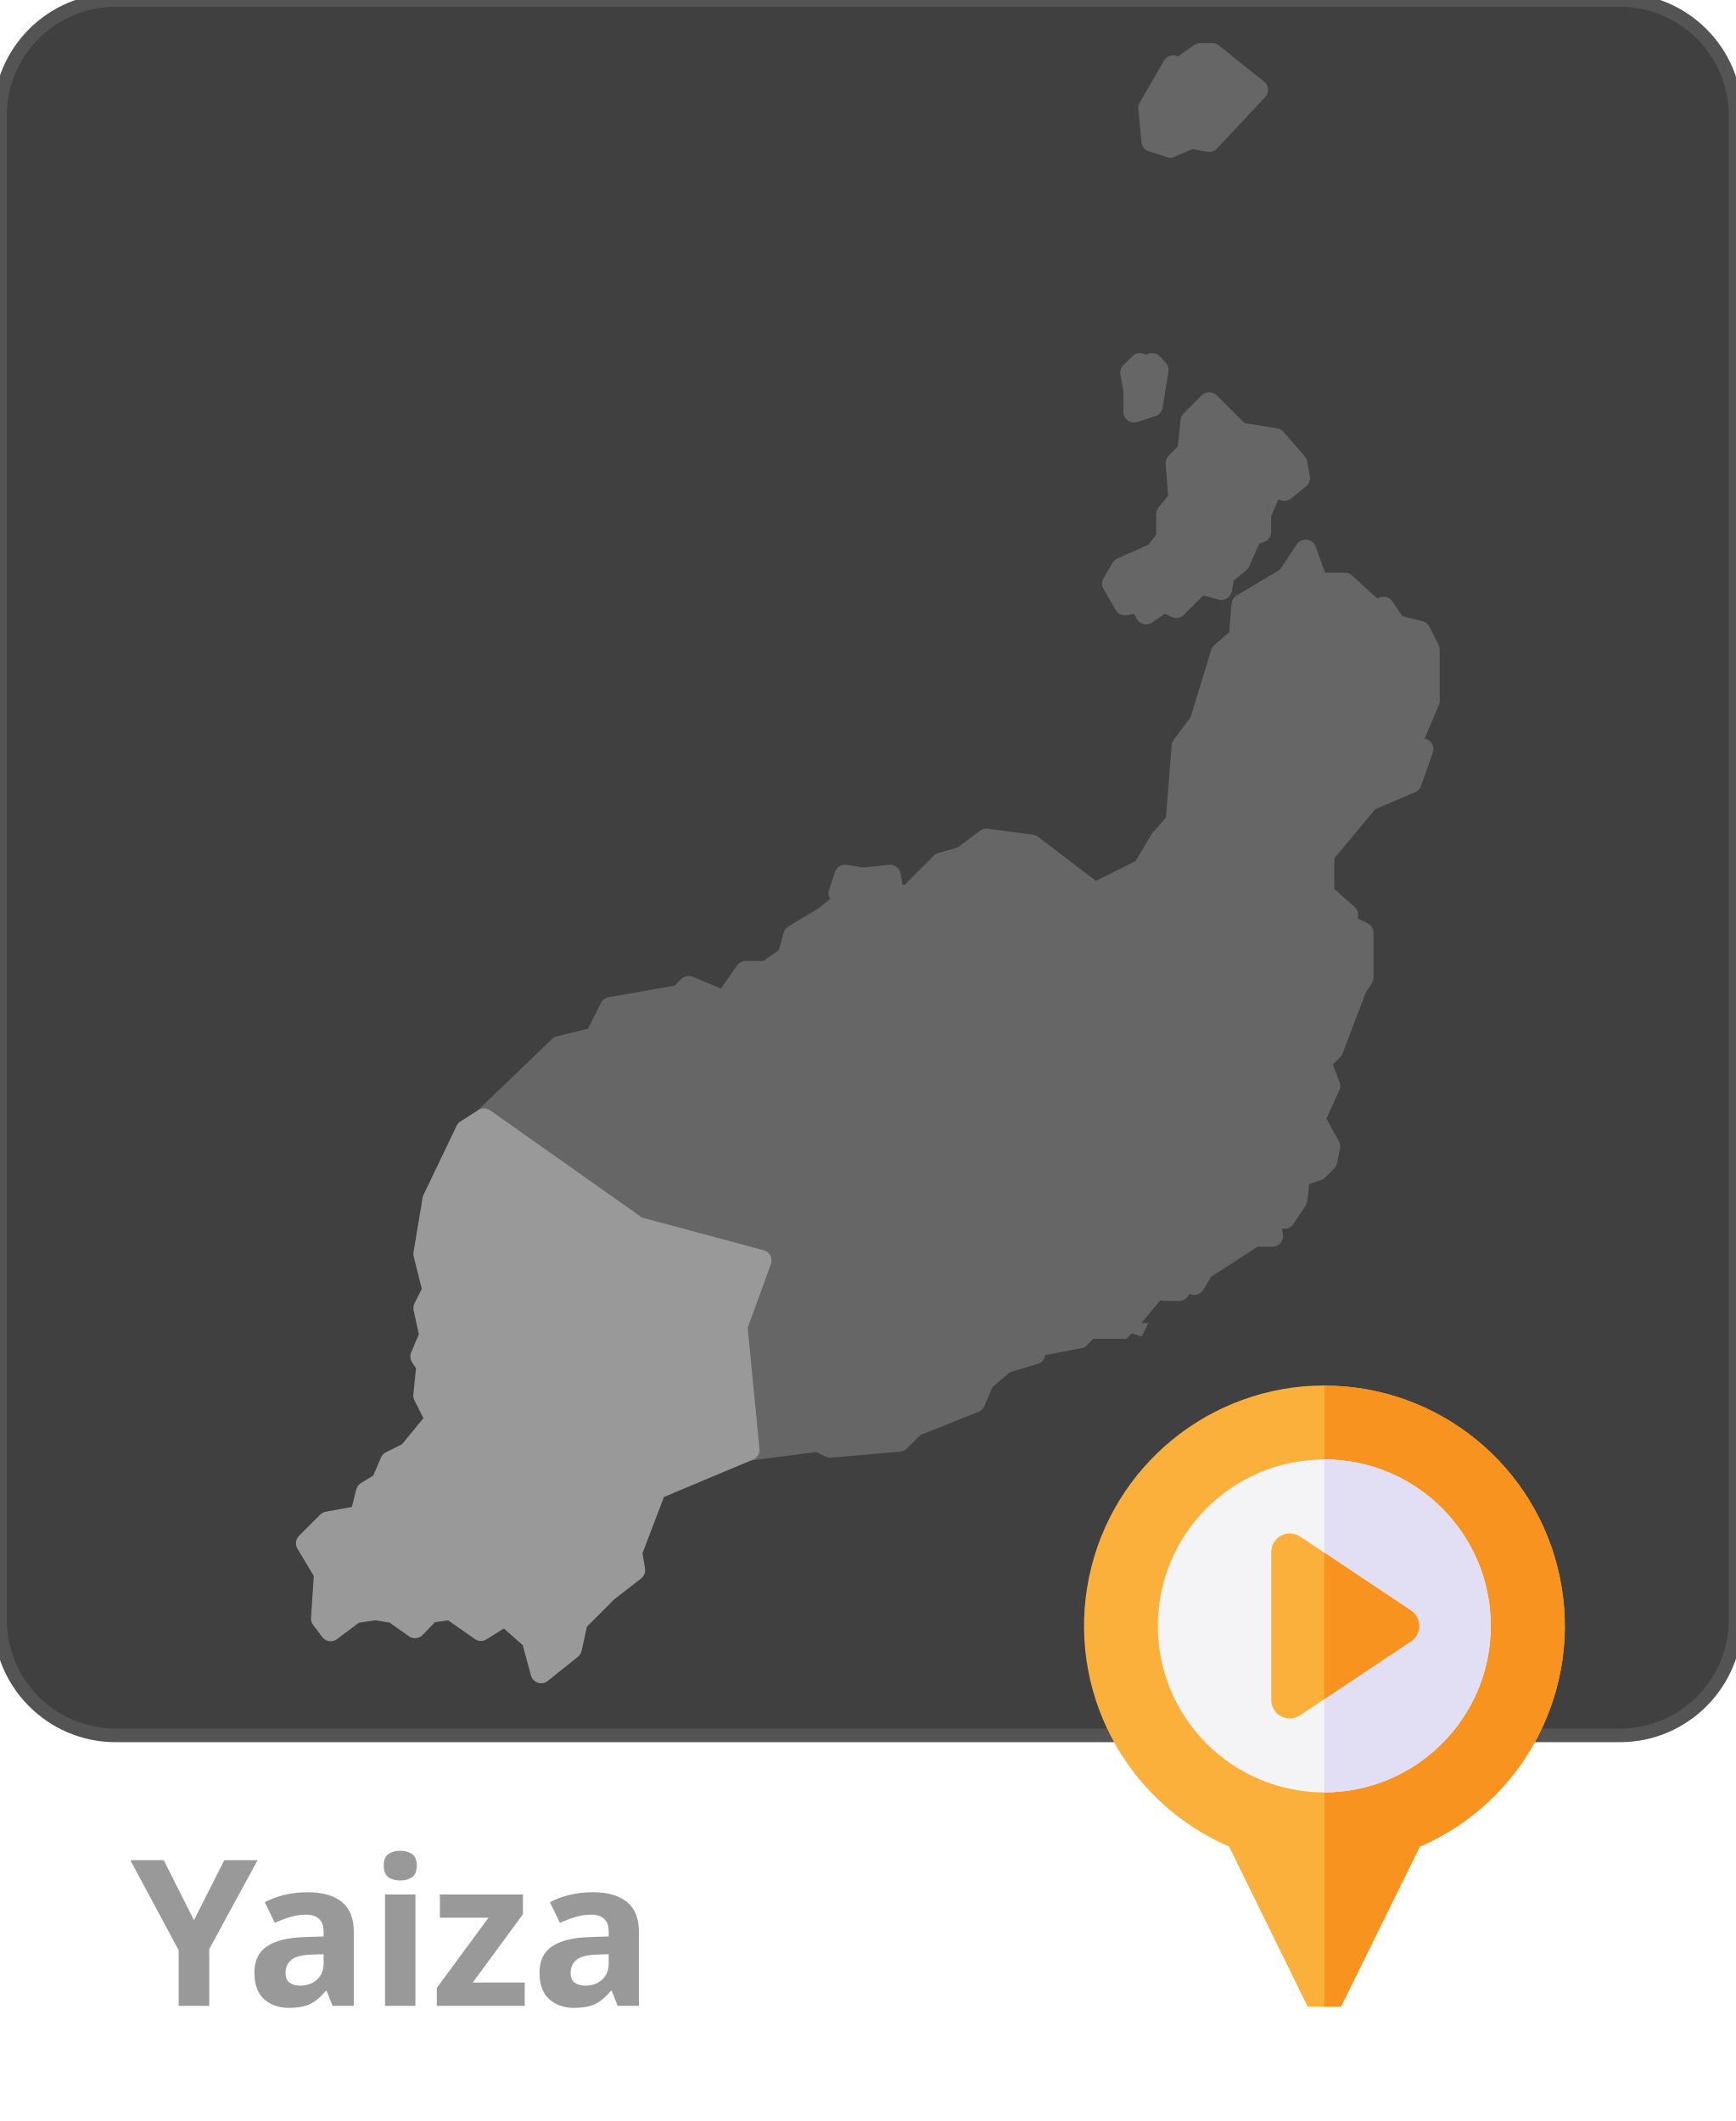
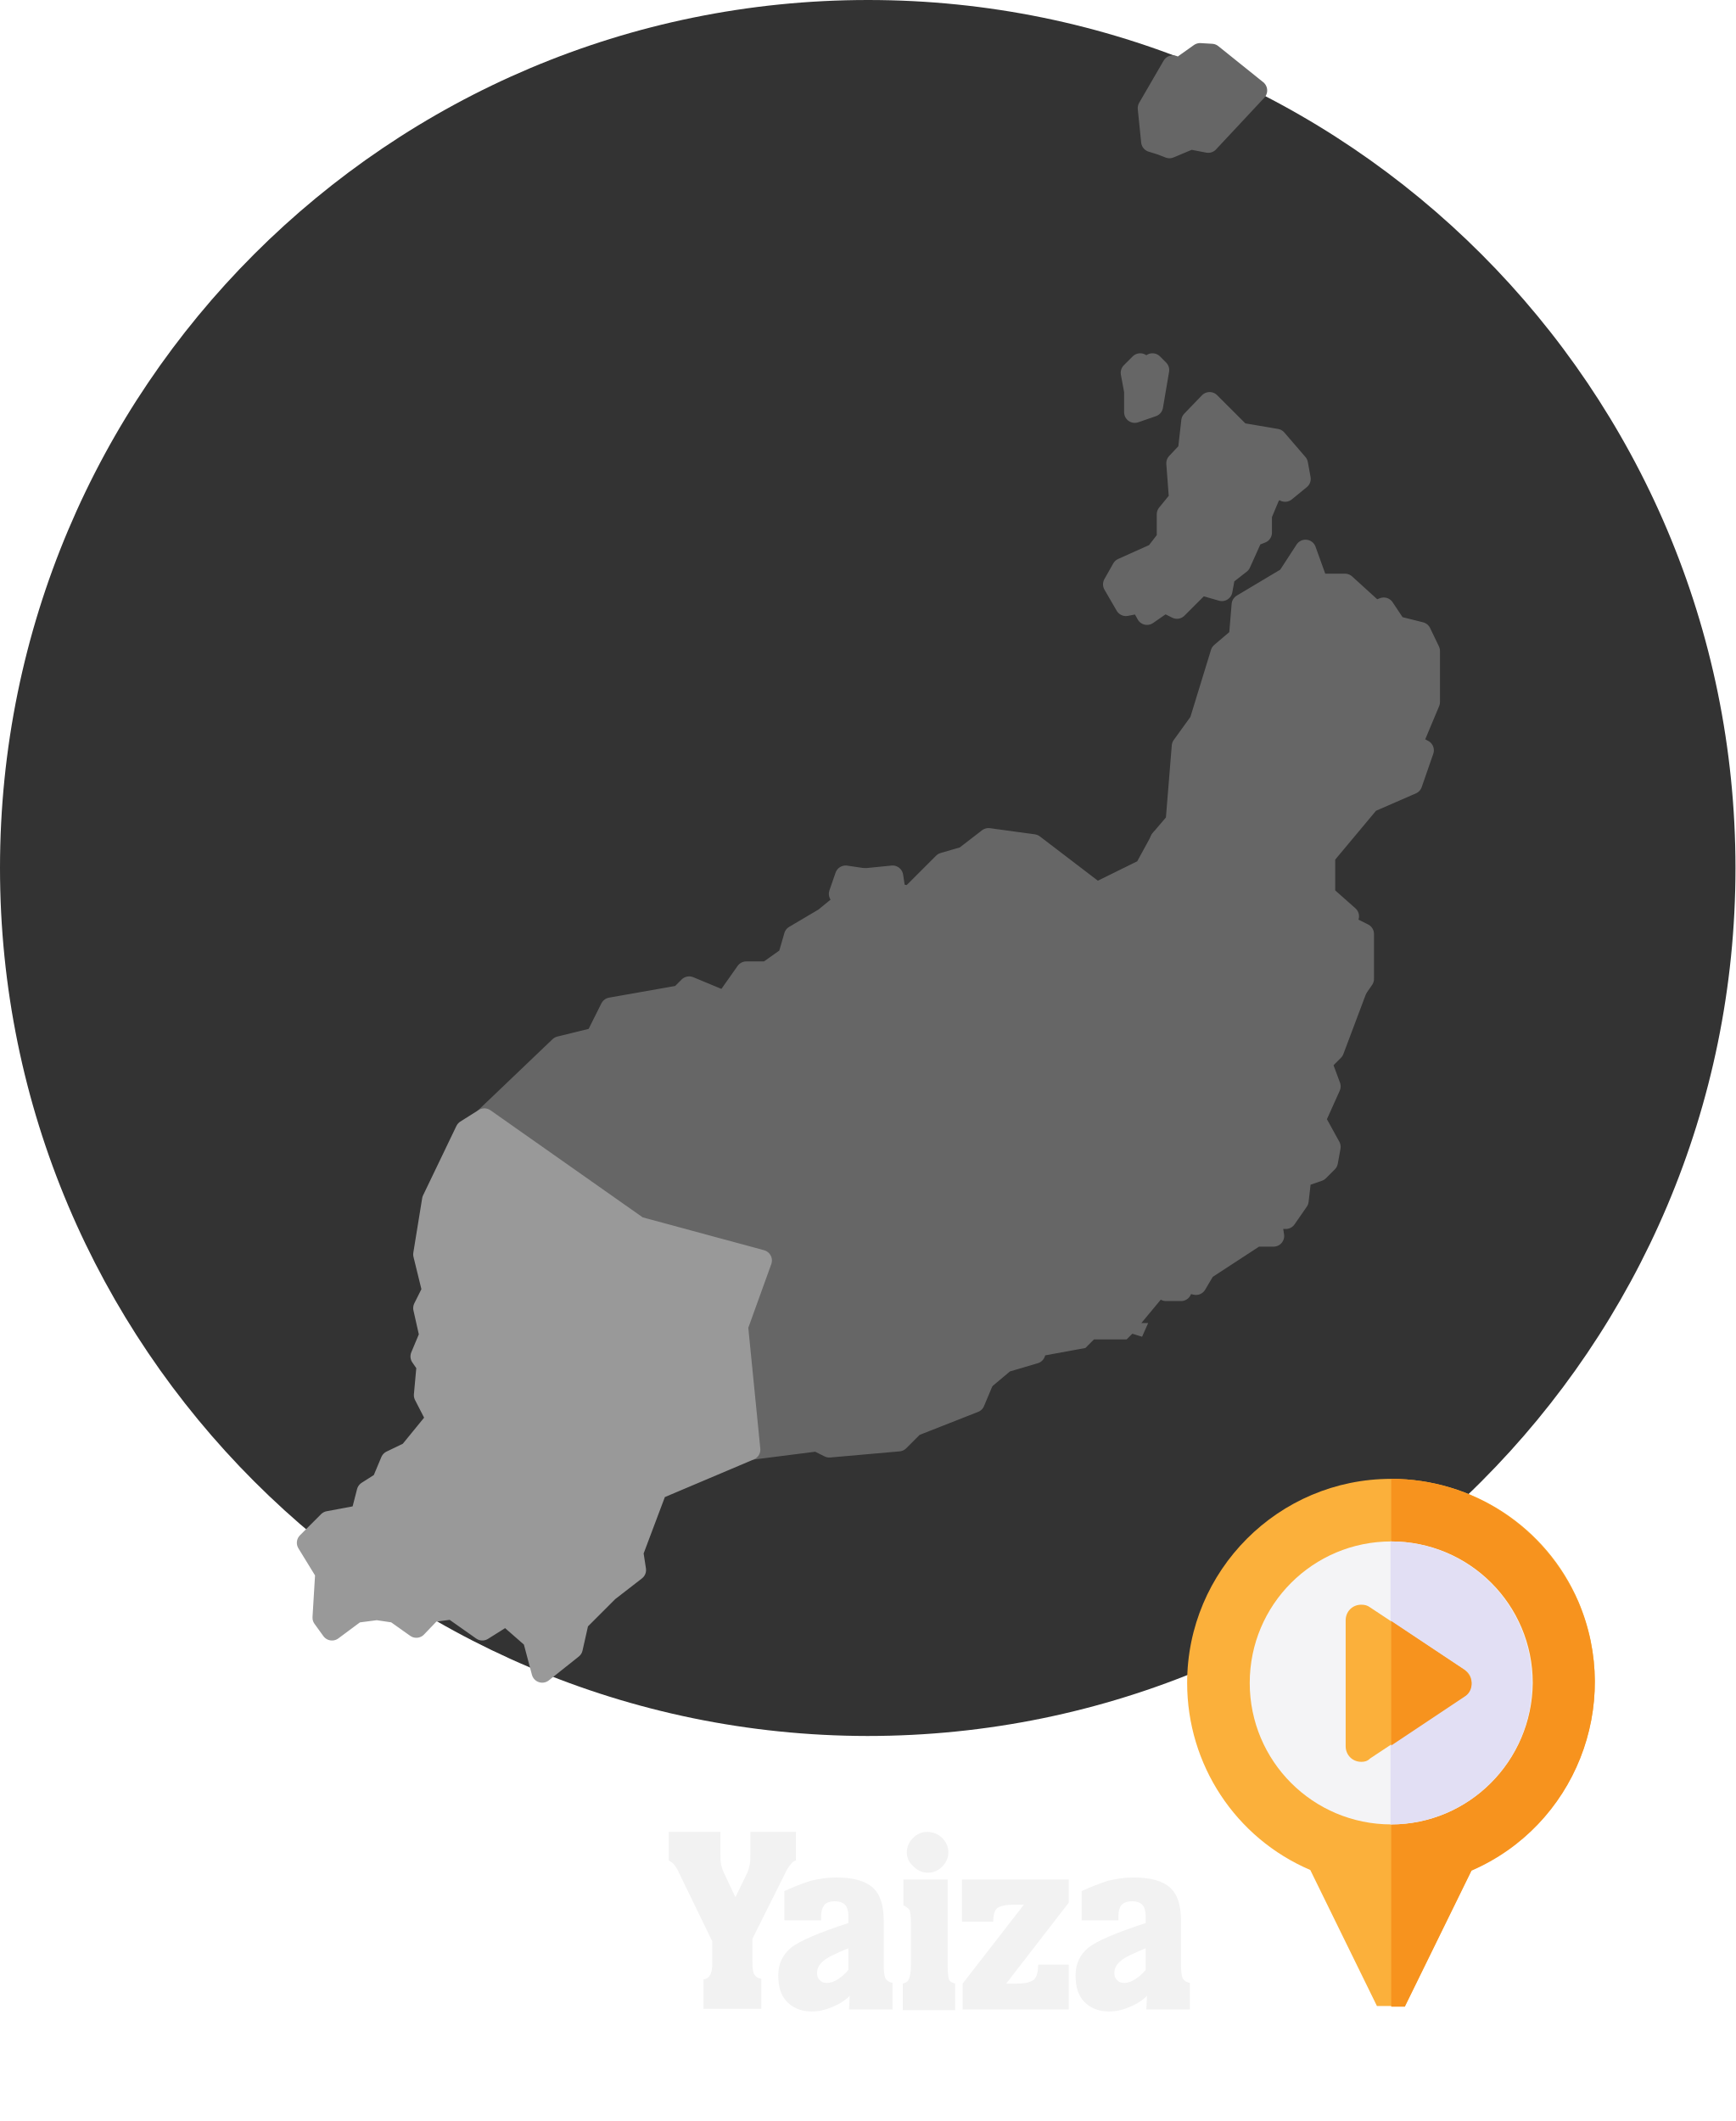
- <svg xmlns="http://www.w3.org/2000/svg" id="Municipios_de_la_provincia_de_Santa_Cruz_de_Tenerife" data-name="Municipios de la provincia de Santa Cruz de Tenerife" viewBox="0 0 255.12 311.81">
-   <defs>
-     <style>.cls-1{fill:#404040;stroke:#545454;stroke-width:2px;}.cls-1,.cls-2{stroke-miterlimit:10;}.cls-2,.cls-3{fill:#666;stroke:#666;}.cls-3,.cls-4{stroke-linejoin:round;stroke-width:3.13px;}.cls-4,.cls-5{fill:#999;}.cls-4{stroke:#999;}.cls-5{font-size:30px;font-family:ZillaSlab-SemiBold, Zilla Slab;font-weight:700;}.cls-6{letter-spacing:-0.07em;}.cls-7{fill:#fbb03b;}.cls-8{fill:#f7931e;}.cls-9{fill:#f4f4f6;}.cls-10{fill:#e2dff4;}</style>
-   </defs>
-   <rect class="cls-1" width="255.12" height="255.12" rx="17.01" ry="17.01" />
-   <path id="Arrecife" class="cls-2" d="M171.12,189.72,166.69,195H168l-.44.88-1.33-.44-.88.88H160.5l-1.33,1.33L152.1,199l-1.77-21.23h1.33l3.1.44,7.52-2.21.44,1.77.88-.44-.88,4,1.33,3.54,5.75,2.21Z" />
-   <path id="Haría" class="cls-3" d="M176.43,7.91l-3.11,2.19-.86-.4-3.57,6.16.46,4.9,1.32.4,1.32.46,3.11-1.32,2.65.46,7.08-7.55-6.62-5.3Zm-8.87,45.56-1.32,1.32.46,2.65v3.11l2.65-.86.86-5.3-.86-.92-.86.92Zm10.19,5.76-2.65,2.65-.46,4.43-1.73,1.79.4,5.3-1.79,2.19v3.57l-1.73,2.19-4.9,2.19-1.32,2.25,1.79,3.11,2.65-.46v.86l.46.92,2.65-1.79,1.79.86,3.51-3.51,3.11.86.4-2.19,2.25-1.79,1.79-4,1.32-.46V75.58l1.32-3.11,1.32-.86.86.46L191,70.28l-.4-2.19-3.11-3.57-5.3-.86Zm14.17,21.66-2.65,4-6.68,4-.4,4.84L179.54,96l-3.11,10.14-2.65,3.57-.86,11.06-2.25,2.65.86,6.16,7.55,3.11,5.76,5.76,10.19,5.3,4.38,1.32.92-1.32v-6.62l-2.65-1.32.4-1.32-3.51-3.11v-5.76l6.62-7.95,6.22-2.65,1.73-4.9-1.73-.86,2.65-6.22V95.51l-1.32-2.65-3.57-.92-1.79-2.65-1.32.46-4.38-4h-4Z" />
-   <path id="San_Bartolomé" data-name="San Bartolomé" class="cls-3" d="M128.21,168.49l2.65-.88,6.19,3.1,10.17.44,4.42,6.64h-1.33L152.1,199l-4.42,1.33-3.1,2.65-12.83-17.25-4.42-8.85-2.65-.44Z" />
-   <path id="Teguise" class="cls-3" d="M170.67,123.37l.88,6.19,7.52,3.1,5.75,5.75L195,143.72l4.42,1.33-3.54,9.29-1.77,1.77,1.33,3.54-2.21,4.87,2.21,4L195,170.7,193.68,172l-2.65.88-.44,3.54-1.77,2.65H186.6l.44,2.65h-2.65l-7.52,4.87-1.33,2.21-1.77-.44-.44,1.33h-2.21l-1.33-2.65L164,184.86l-1.33-3.54.88-4-.88.44-.44-1.77-7.52,2.21-3.1-.44-4.42-6.64-10.17-.44-6.19-3.1-2.65.88,3.54-15-.88-8.85-4-15.48,4-.44.44,2.65,2.21.44,4.87-4.87,3.1-.88,3.54-2.65,6.64.88,9.29,7.08,7.08-3.54Z" />
-   <path id="Tías" class="cls-3" d="M111.84,185.3l12.83-8.85,2.65.44,4.42,8.85L144.58,203l-1.33,3.1-8.85,3.54-2.21,2.21-10.17.88-1.77-.88-10.17,1.33L108.31,195Z" />
-   <path id="Tinajo" class="cls-3" d="M71.15,164.51l11.06-10.62,5.31-1.33,2.21-4.42,10.17-1.77,1.33-1.33,5.31,2.21,3.1-4.42h3.1l3.1-2.21.88-3.1,4.42-2.65,2.21-1.77h1.77l-1.77-1.77.88-2.65,2.65.44,4,15.48.88,8.85-3.54,15-3.54,8-12.83,8.85-18.14-4.87Z" />
-   <path id="Yaiza" class="cls-4" d="M71.15,164.51l22.56,15.93,18.14,4.87L108.31,195l1.77,18.14-13.71,5.75-3.54,9.29.44,2.65-4,3.1-4.42,4.42-.88,4-4.42,3.54L78.23,241l-4-3.54-3.54,2.21-4.42-3.1-3.1.44L61,239.27l-3.1-2.21-2.65-.44-3.1.44-3.54,2.65-1.33-1.77.44-6.64-2.65-4.42,3.1-3.1L53,222.9l.88-3.54L56.11,218l1.33-3.1,2.65-1.33,4-4.87-1.77-3.54.44-4.42-.88-1.33,1.33-3.1-.88-4,1.33-2.65-1.33-5.31,1.33-8,4.87-10.17Z" />
-   <text class="cls-5" transform="translate(19.15 294.88)">
-     <tspan class="cls-6">Y</tspan>
-     <tspan x="16.98" y="0">aiza</tspan>
-   </text>
-   <path class="cls-7" d="M194.67,203.68a35.34,35.34,0,0,0-14,67.78L192.23,295h4.88l11.59-23.52a35.34,35.34,0,0,0-14-67.78Z" />
-   <path class="cls-8" d="M197.11,295l11.59-23.52a35.34,35.34,0,0,0-14-67.78V295Z" />
-   <path class="cls-9" d="M194.67,263.5A24.47,24.47,0,1,1,219.14,239,24.5,24.5,0,0,1,194.67,263.5Z" />
-   <path class="cls-10" d="M219.14,239a24.5,24.5,0,0,0-24.47-24.47V263.5A24.5,24.5,0,0,0,219.14,239Z" />
-   <path class="cls-7" d="M189.59,252.63a2.72,2.72,0,0,1-2.72-2.72V228.15a2.72,2.72,0,0,1,4.23-2.26l16.31,10.88a2.72,2.72,0,0,1,0,4.52L191.1,252.17a2.72,2.72,0,0,1-1.51.46Z" />
-   <path class="cls-8" d="M207.41,236.77l-12.75-8.5v21.52l12.75-8.5a2.72,2.72,0,0,0,0-4.52Z" />
+ <svg xmlns="http://www.w3.org/2000/svg" version="1.1" id="Municipios_de_la_provincia_de_Santa_Cruz_de_Tenerife" x="0px" y="0px" viewBox="0 0 255.1 311.8" style="enable-background:new 0 0 255.1 311.8;" xml:space="preserve">
+   <style type="text/css">
+ 	.st0{fill:#333333;}
+ 	.st1{fill:#666666;stroke:#666666;stroke-miterlimit:10;}
+ 	.st2{fill:#666666;stroke:#666666;stroke-width:3.13;stroke-linejoin:round;}
+ 	.st3{fill:#999999;stroke:#999999;stroke-width:3.13;stroke-linejoin:round;}
+ 	.st4{fill:#FBB03B;}
+ 	.st5{fill:#F7931E;}
+ 	.st6{fill:#F4F4F6;}
+ 	.st7{fill:#E2DFF4;}
+ 	.st8{fill:#F2F2F2;}
+ </style>
+   <path class="st0" d="M127.6,0L127.6,0C198,0,255.1,57.1,255.1,127.6l0,0c0,70.4-57.1,127.6-127.6,127.6l0,0  C57.1,255.1,0,198,0,127.6l0,0C0,57.1,57.1,0,127.6,0z" />
+   <path id="Arrecife" class="st1" d="M171.1,189.7l-4.4,5.3h1.3l-0.4,0.9l-1.3-0.4l-0.9,0.9h-4.8l-1.3,1.3l-7.1,1.3l-1.8-21.2h1.3  l3.1,0.4l7.5-2.2l0.4,1.8l0.9-0.4l-0.9,4l1.3,3.5l5.8,2.2L171.1,189.7z" />
+   <path id="Haría" class="st2" d="M176.4,7.9l-3.1,2.2l-0.9-0.4l-3.6,6.2l0.5,4.9l1.3,0.4l1.3,0.5l3.1-1.3l2.6,0.5l7.1-7.6L178.1,8  L176.4,7.9z M167.6,53.5l-1.3,1.3l0.5,2.7v3.1l2.6-0.9l0.9-5.3l-0.9-0.9l-0.9,0.9L167.6,53.5z M177.8,59.2l-2.6,2.7l-0.5,4.4  l-1.7,1.8l0.4,5.3l-1.8,2.2v3.6l-1.7,2.2l-4.9,2.2l-1.3,2.3l1.8,3.1l2.6-0.5v0.9l0.5,0.9l2.6-1.8l1.8,0.9l3.5-3.5l3.1,0.9l0.4-2.2  l2.3-1.8l1.8-4l1.3-0.5v-2.6l1.3-3.1l1.3-0.9l0.9,0.5l2.2-1.8l-0.4-2.2l-3.1-3.6l-5.3-0.9L177.8,59.2z M191.9,80.9l-2.6,4l-6.7,4  l-0.4,4.8l-2.7,2.3l-3.1,10.1l-2.6,3.6l-0.9,11.1l-2.3,2.7l0.9,6.2l7.6,3.1l5.8,5.8l10.2,5.3l4.4,1.3l0.9-1.3v-6.6l-2.6-1.3l0.4-1.3  l-3.5-3.1v-5.8l6.6-7.9l6.2-2.7l1.7-4.9l-1.7-0.9l2.6-6.2v-7.5l-1.3-2.7l-3.6-0.9l-1.8-2.7l-1.3,0.5l-4.4-4h-4L191.9,80.9z" />
+   <path id="San_Bartolomé" class="st2" d="M128.2,168.5l2.6-0.9l6.2,3.1l10.2,0.4l4.4,6.6h-1.3l1.8,21.2l-4.4,1.3l-3.1,2.6  l-12.8-17.3l-4.4-8.9l-2.7-0.4L128.2,168.5z" />
+   <path id="Teguise" class="st2" d="M170.7,123.4l0.9,6.2l7.5,3.1l5.8,5.8l10.2,5.3l4.4,1.3l-3.5,9.3l-1.8,1.8l1.3,3.5l-2.2,4.9l2.2,4  l-0.4,2.2l-1.3,1.3l-2.6,0.9l-0.4,3.5l-1.8,2.6h-2.2l0.4,2.6h-2.6l-7.5,4.9l-1.3,2.2l-1.8-0.4l-0.4,1.3h-2.2l-1.3-2.6l-5.8-2.2  l-1.3-3.5l0.9-4l-0.9,0.4l-0.4-1.8l-7.5,2.2l-3.1-0.4l-4.4-6.6l-10.2-0.4l-6.2-3.1l-2.6,0.9l3.5-15l-0.9-8.9l-4-15.5l4-0.4l0.4,2.6  l2.2,0.4l4.9-4.9l3.1-0.9l3.5-2.7l6.6,0.9l9.3,7.1l7.1-3.5L170.7,123.4z" />
+   <path id="Tías" class="st2" d="M111.8,185.3l12.8-8.9l2.7,0.4l4.4,8.9l12.8,17.3l-1.3,3.1l-8.9,3.5l-2.2,2.2l-10.2,0.9l-1.8-0.9  l-10.2,1.3l-1.8-18.2L111.8,185.3z" />
+   <path id="Tinajo" class="st2" d="M71.2,164.5l11.1-10.6l5.3-1.3l2.2-4.4l10.2-1.8l1.3-1.3l5.3,2.2l3.1-4.4h3.1l3.1-2.2l0.9-3.1  l4.4-2.6l2.2-1.8h1.8l-1.8-1.8l0.9-2.6l2.7,0.4l4,15.5l0.9,8.9l-3.5,15l-3.5,8l-12.8,8.9L94,180.6L71.2,164.5z" />
+   <path id="Yaiza" class="st3" d="M71.2,164.5l22.6,15.9l18.1,4.9l-3.5,9.7l1.8,18.1l-13.7,5.8l-3.5,9.3l0.4,2.6l-4,3.1l-4.4,4.4  l-0.9,4l-4.4,3.5l-1.3-4.9l-4-3.5l-3.5,2.2l-4.4-3.1l-3.1,0.4l-2.2,2.3l-3.1-2.2l-2.7-0.4l-3.1,0.4l-3.5,2.6l-1.3-1.8l0.4-6.6  l-2.7-4.4l3.1-3.1l4.8-0.9l0.9-3.5l2.2-1.4l1.3-3.1l2.7-1.3l4-4.9l-1.8-3.5l0.4-4.4l-0.9-1.3l1.3-3.1l-0.9-4l1.3-2.6l-1.3-5.3l1.3-8  l4.9-10.2L71.2,164.5z" />
+   <g>
+     <path class="st4" d="M204.5,217.4c-16.6,0-30,13.5-30,30c0,12,7.1,22.8,18.1,27.5l9.8,20h4.1l9.8-20c15.2-6.6,22.2-24.3,15.7-39.5   C227.3,224.5,216.5,217.4,204.5,217.4L204.5,217.4z" />
+     <path class="st5" d="M206.5,295l9.8-20c15.2-6.6,22.2-24.3,15.7-39.5c-4.8-11-15.6-18.1-27.5-18.1V295H206.5z" />
+     <path class="st6" d="M204.5,268.2c-11.5,0-20.8-9.3-20.8-20.8c0-11.5,9.3-20.8,20.8-20.8s20.8,9.3,20.8,20.8   C225.2,258.9,215.9,268.2,204.5,268.2z" />
+     <path class="st7" d="M225.2,247.4c0-11.5-9.3-20.8-20.8-20.8v41.6C215.9,268.2,225.2,258.9,225.2,247.4z" />
+     <path class="st4" d="M200.1,259c-1.3,0-2.3-1-2.3-2.3l0,0v-18.5c0-1.3,1-2.3,2.3-2.3c0.5,0,0.9,0.1,1.3,0.4l13.9,9.2   c1.1,0.7,1.3,2.1,0.6,3.2c-0.2,0.3-0.4,0.5-0.6,0.6l-13.9,9.2C201,258.9,200.6,259,200.1,259L200.1,259z" />
+     <path class="st5" d="M215.3,245.5l-10.8-7.2v18.3l10.8-7.2c1.1-0.7,1.3-2.1,0.6-3.2C215.7,245.9,215.5,245.7,215.3,245.5z" />
+   </g>
+   <g>
+     <path class="st8" d="M103.4,295.4V291c0.5-0.1,0.8-0.3,1-0.7s0.3-0.9,0.3-1.7v-3.2l-5-10.3c-0.2-0.5-0.5-0.8-0.7-1.1   c-0.2-0.2-0.5-0.4-0.7-0.5v-4.2h7.6v3.2c0,0.7,0,1.2,0.1,1.6s0.2,0.8,0.4,1.2l1.7,3.6l1.7-3.5c0.2-0.4,0.3-0.8,0.4-1.3   s0.1-1,0.1-1.6v-3.2h6.7v4.2c-0.3,0.1-0.5,0.2-0.7,0.5c-0.2,0.2-0.5,0.6-0.7,1l-5,10v3.4c0,1,0.1,1.6,0.3,1.9   c0.2,0.3,0.5,0.5,1,0.6v4.4h-8.5V295.4z" />
+     <path class="st8" d="M124.9,293.4c-0.8,0.8-1.7,1.3-2.7,1.7c-1,0.4-1.9,0.6-2.9,0.6c-1.5,0-2.7-0.5-3.6-1.4s-1.3-2.2-1.3-3.9   c0-1.7,0.6-3,1.9-4.1c1.3-1,4.1-2.2,8.4-3.6v-1.1c0-0.7-0.2-1.3-0.5-1.6s-0.8-0.5-1.5-0.5s-1.2,0.2-1.5,0.5   c-0.3,0.4-0.5,0.9-0.5,1.7v0.6h-5.4V278c1.3-0.6,2.6-1.1,3.8-1.5c1.3-0.3,2.5-0.5,3.8-0.5c2.5,0,4.3,0.5,5.4,1.5   c1.1,1,1.6,2.6,1.6,4.9v6.4c0,1.1,0.1,1.8,0.3,2.1c0.2,0.3,0.5,0.5,1,0.6v3.9h-6.4L124.9,293.4L124.9,293.4z M124.7,286.4   c-1.9,0.8-3.2,1.4-3.7,1.9c-0.6,0.5-0.9,1.1-0.9,1.7c0,0.5,0.1,0.8,0.4,1.1s0.6,0.4,1.1,0.4s1-0.2,1.5-0.5s1.1-0.8,1.6-1.4V286.4z" />
+     <path class="st8" d="M139.3,289c0,1,0.1,1.7,0.2,2s0.5,0.5,0.9,0.6v3.9h-7.7v-3.9c0.4-0.1,0.8-0.3,0.9-0.7c0.2-0.4,0.3-1.1,0.3-2.2   v-6.1c0-0.9-0.1-1.5-0.2-1.8c-0.2-0.3-0.5-0.5-0.9-0.7v-3.8h6.5V289z M133.3,272.3c0-0.8,0.3-1.5,0.9-2.1c0.6-0.6,1.3-0.9,2.1-0.9   s1.6,0.3,2.2,0.9c0.6,0.6,0.9,1.3,0.9,2.1s-0.3,1.5-0.9,2.1c-0.6,0.6-1.3,0.9-2.1,0.9s-1.5-0.3-2.1-0.9   C133.6,273.8,133.3,273.1,133.3,272.3z" />
+     <path class="st8" d="M141.5,295.4v-3.8l9-11.6h-1.3c-1.4,0-2.2,0.2-2.6,0.5s-0.6,1-0.6,2h-4.6v-6.2h15.7v3.4l-9.2,11.9h1.6   c1.2,0,2-0.2,2.5-0.6c0.4-0.4,0.6-1.1,0.6-2.2h4.5v6.6L141.5,295.4L141.5,295.4z" />
+     <path class="st8" d="M168.6,293.4c-0.8,0.8-1.7,1.3-2.7,1.7c-1,0.4-1.9,0.6-2.9,0.6c-1.5,0-2.7-0.5-3.6-1.4   c-0.9-0.9-1.3-2.2-1.3-3.9c0-1.7,0.6-3,1.9-4.1c1.3-1,4.1-2.2,8.4-3.6v-1.1c0-0.7-0.2-1.3-0.5-1.6s-0.8-0.5-1.5-0.5   s-1.2,0.2-1.5,0.5s-0.5,0.9-0.5,1.7v0.6H159V278c1.3-0.6,2.6-1.1,3.8-1.5c1.3-0.3,2.5-0.5,3.8-0.5c2.5,0,4.3,0.5,5.4,1.5   c1.1,1,1.6,2.6,1.6,4.9v6.4c0,1.1,0.1,1.8,0.3,2.1c0.2,0.3,0.5,0.5,1,0.6v3.9h-6.4L168.6,293.4L168.6,293.4z M168.4,286.4   c-1.9,0.8-3.2,1.4-3.7,1.9c-0.6,0.5-0.9,1.1-0.9,1.7c0,0.5,0.1,0.8,0.4,1.1s0.6,0.4,1.1,0.4s1-0.2,1.5-0.5s1.1-0.8,1.6-1.4   L168.4,286.4L168.4,286.4z" />
+   </g>
</svg>
